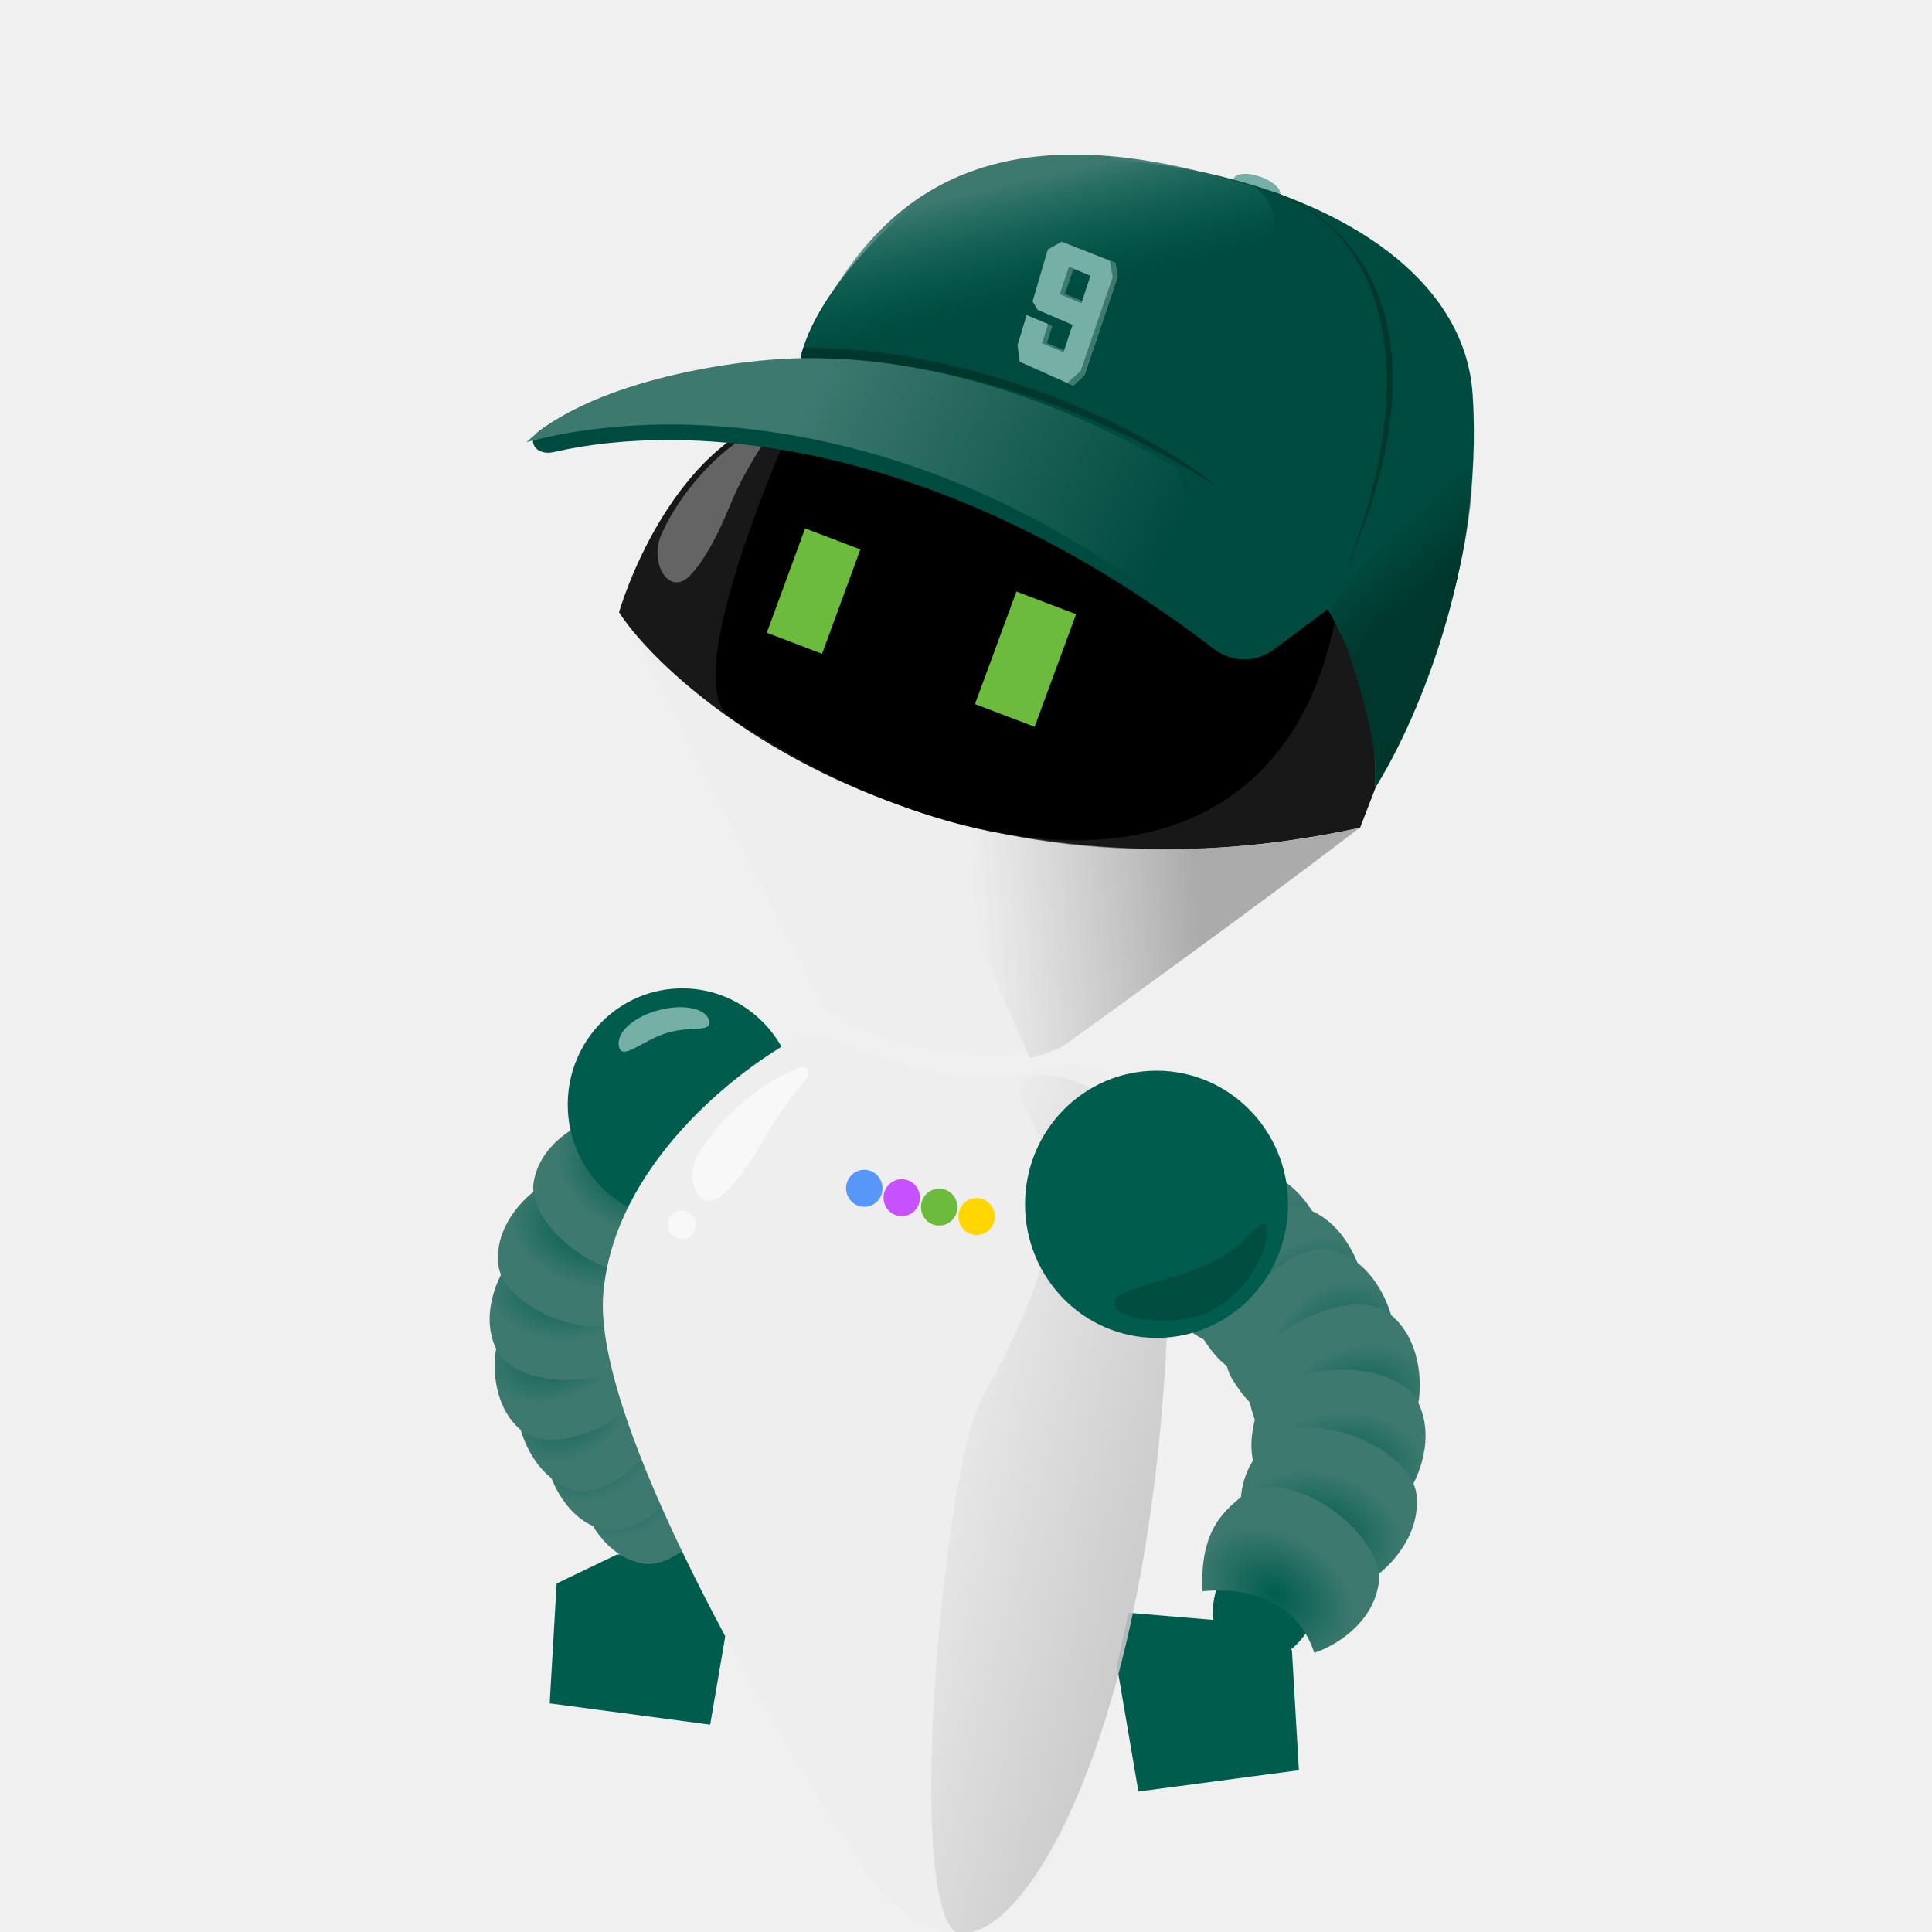
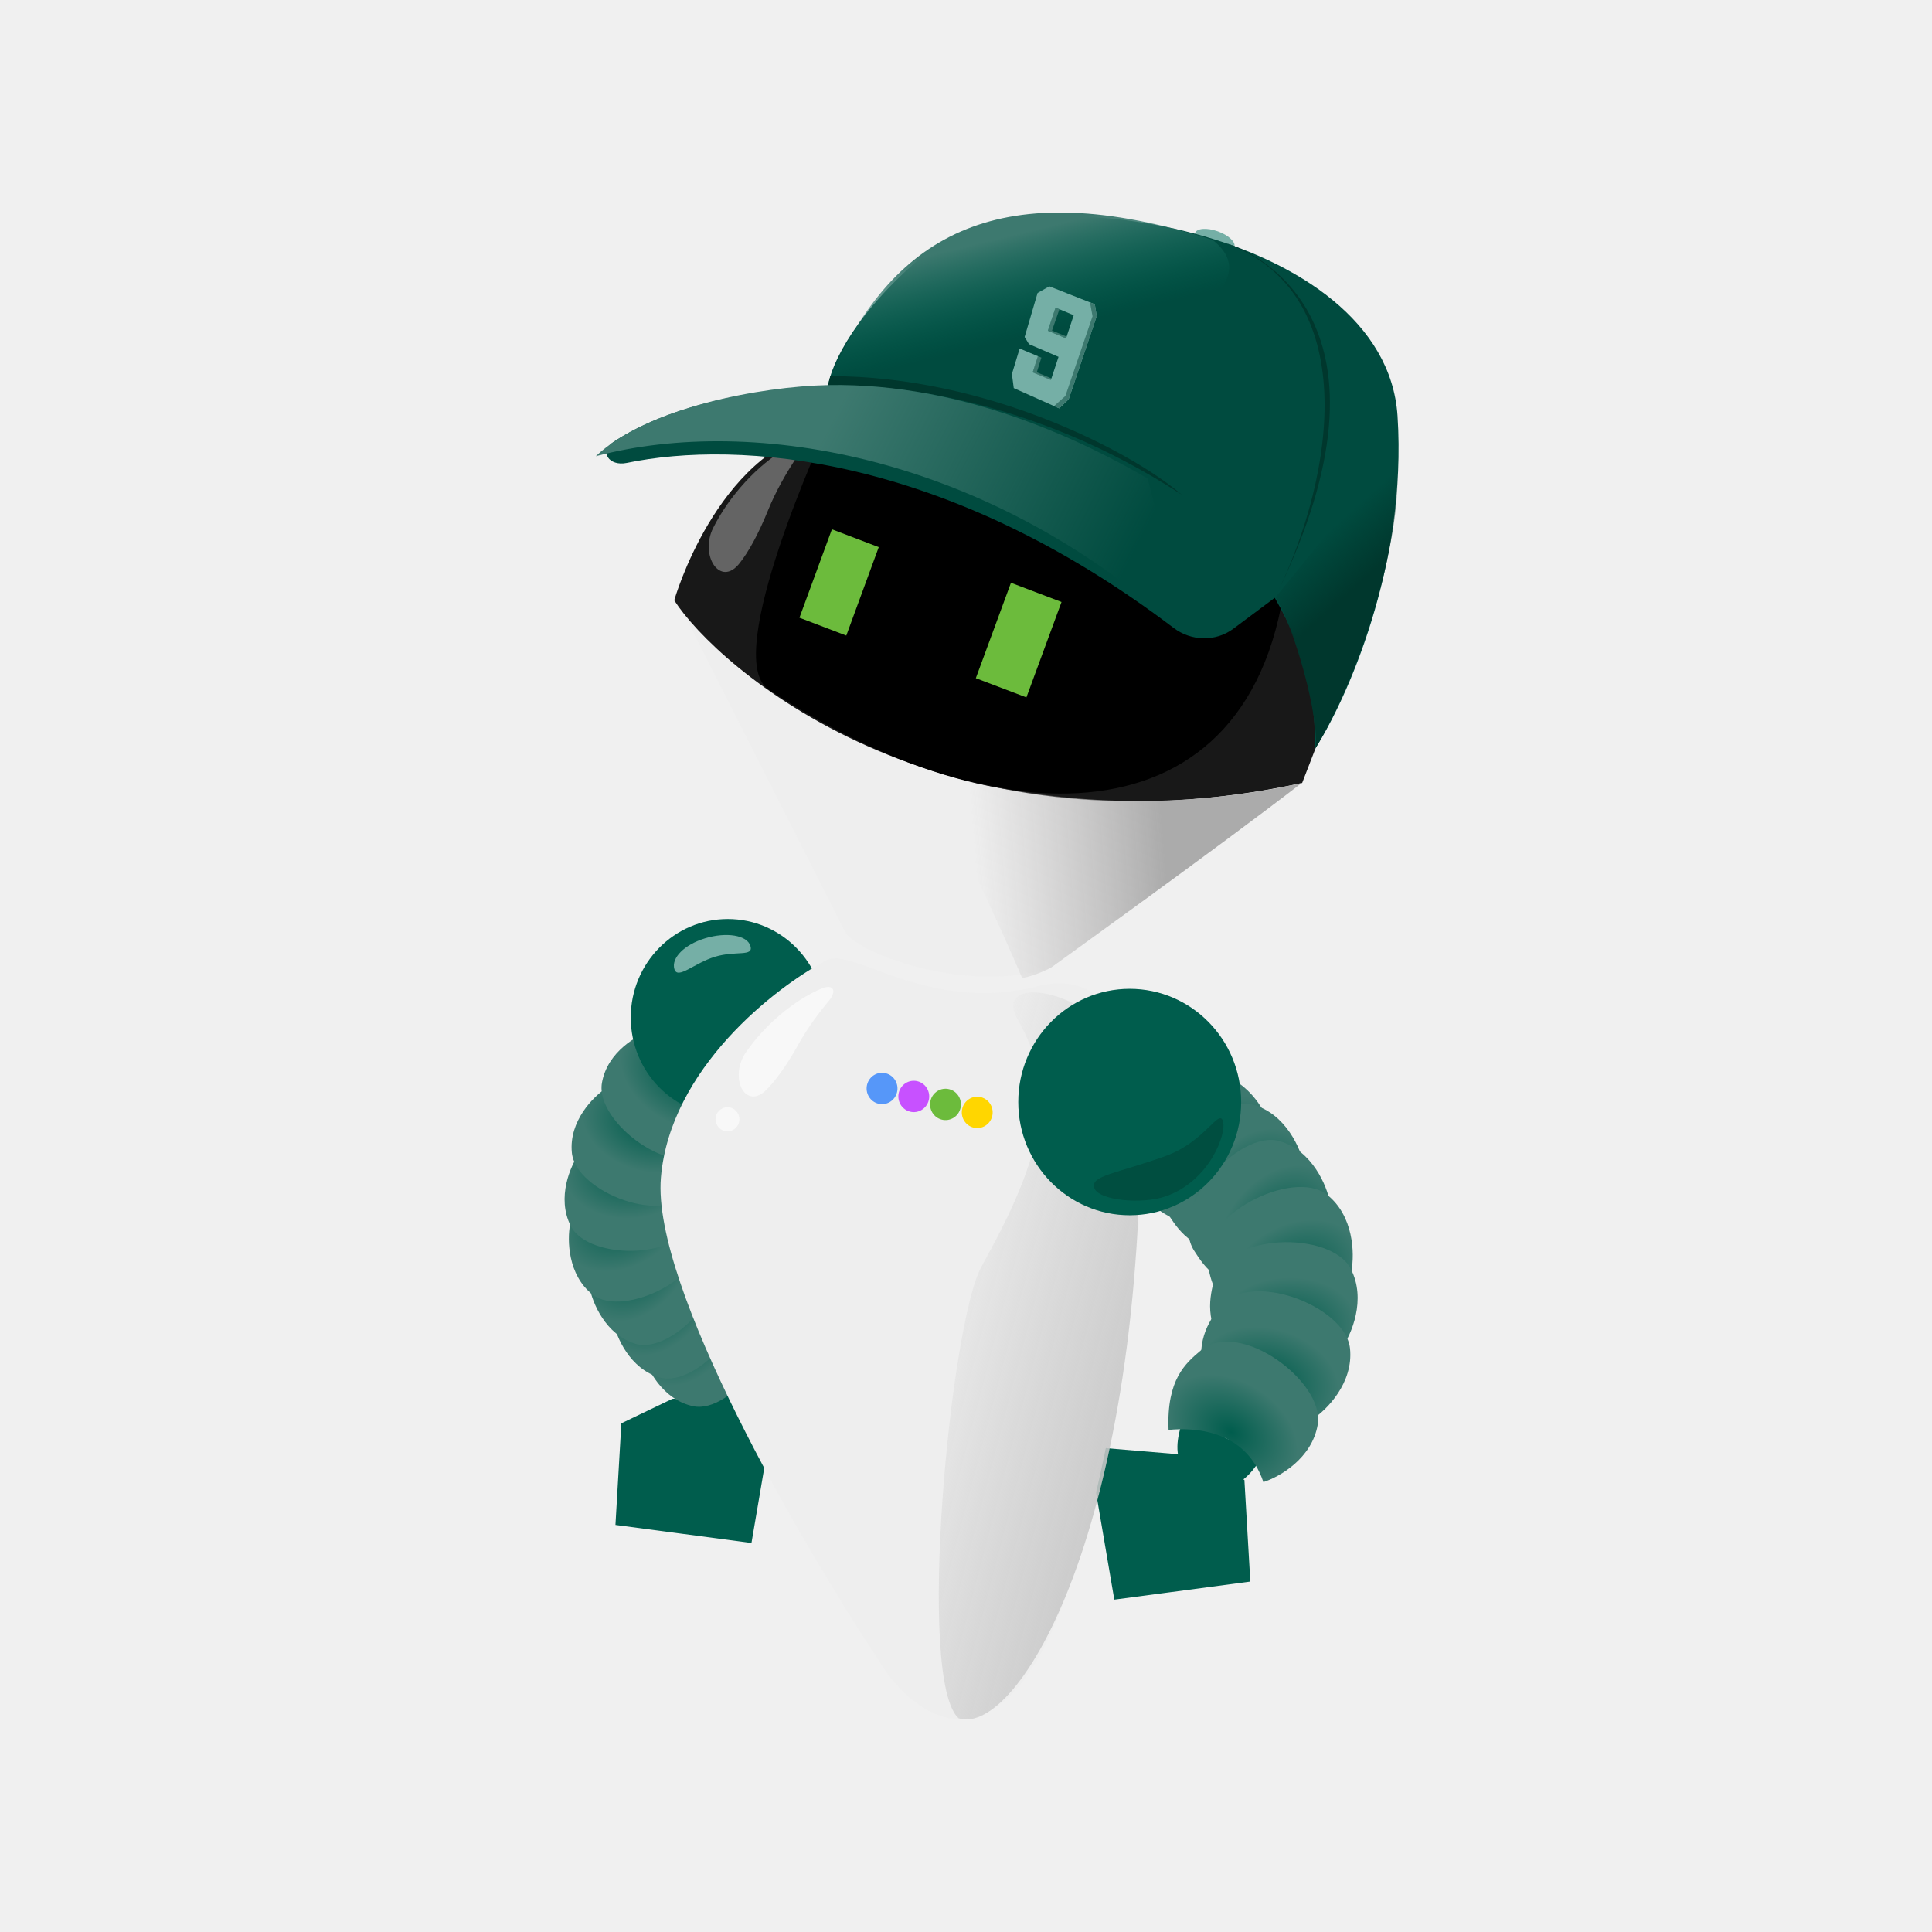
<svg xmlns="http://www.w3.org/2000/svg" width="200" height="200" viewBox="0 0 200 200" fill="none">
-   <g clip-path="url(#clip0_205_1425)">
-     <path d="M76.705 159.851L63.844 160.933L57.623 163.919L56.901 176.332L73.517 178.538L76.705 159.851Z" fill="#005D4D" />
-     <path d="M114.658 166.771L127.518 167.853L133.739 170.839L134.462 183.252L117.845 185.458L114.658 166.771Z" fill="#005D4D" />
-     <path d="M85.005 103.973L64.433 63.376L140.446 85.691L110.11 108.246C100.4 111.488 86.981 106.821 85.005 103.973Z" fill="#EEEEEE" />
-     <path d="M140.794 85.691C96.162 95.325 69.197 71.405 64.083 63.377C64.083 63.377 69.172 45.421 82.215 42.479C105.925 29.728 151.463 18.89 143.932 77.544C143.932 77.544 141.491 83.92 140.794 85.691Z" fill="#181818" />
-     <path d="M139.051 57.975C136.346 93.615 103.827 93.114 75.588 74.248C69.751 70.349 82.631 42.401 82.631 42.401L113.004 43.862L139.051 57.975Z" fill="black" />
-     <path d="M106.589 109.531C102.088 98.982 96.869 88.621 94.249 83.772C114.287 90.26 132.172 87.621 140.723 85.703C130.782 93.389 110.093 108.264 110.093 108.264C110.093 108.264 108.404 109.169 106.589 109.531Z" fill="url(#paint0_linear_205_1425)" />
-     <path d="M78.167 44.623C74.363 46.575 70.375 51.011 68.463 55.327C67.169 58.248 69.266 61.86 71.465 59.543C72.698 58.243 74.09 55.964 75.561 52.337C76.585 49.812 78.027 47.422 79.088 45.808C79.791 44.739 79.306 44.038 78.167 44.623Z" fill="#646464" />
-     <path d="M60.24 155.413C60.732 157.232 62.658 161.063 66.419 161.835C71.12 162.801 78.463 153.266 75.028 148.753C73.673 146.973 71.96 144.748 66.428 144.783C66.39 144.778 66.368 144.778 66.368 144.784C66.547 147.543 66.195 153.57 60.24 155.413Z" fill="url(#paint1_radial_205_1425)" />
-     <path d="M56.624 151.485C56.991 153.334 58.647 157.293 62.346 158.331C66.969 159.628 74.951 150.639 71.835 145.894C70.607 144.022 69.051 141.68 63.53 141.322C63.493 141.314 63.47 141.312 63.47 141.318C63.459 144.082 62.692 150.07 56.624 151.485Z" fill="url(#paint2_radial_205_1425)" />
-     <path d="M53.732 147.287C54.072 149.142 55.674 153.124 59.358 154.215C63.962 155.578 72.068 146.704 69.019 141.914C67.816 140.025 66.293 137.661 60.778 137.224C60.74 137.216 60.718 137.213 60.718 137.219C60.668 139.984 59.818 145.96 53.732 147.287Z" fill="url(#paint3_radial_205_1425)" />
-     <path d="M51.359 139.639C51.007 141.492 51.06 145.793 54.093 148.18C57.885 151.163 68.629 145.925 67.521 140.333C67.084 138.127 66.52 135.361 61.546 132.9C61.514 132.879 61.494 132.868 61.492 132.874C60.448 135.427 57.501 140.671 51.359 139.639Z" fill="url(#paint4_radial_205_1425)" />
-     <path d="M52.506 130.892C51.417 132.42 49.679 136.343 51.439 139.807C53.639 144.136 65.555 143.991 66.872 138.446C67.391 136.258 68.029 133.508 64.541 129.146C64.521 129.113 64.507 129.095 64.503 129.099C62.496 130.967 57.647 134.459 52.506 130.892Z" fill="url(#paint5_radial_205_1425)" />
-     <path d="M55.782 122.967C54.218 123.985 51.188 126.99 51.578 130.867C52.065 135.714 63.208 140.007 66.431 135.335C67.702 133.493 69.286 131.17 67.611 125.814C67.604 125.776 67.598 125.754 67.592 125.757C65.052 126.749 59.281 128.196 55.782 122.967Z" fill="url(#paint6_radial_205_1425)" />
-     <path d="M61.396 115.891C59.62 116.442 55.903 118.504 55.248 122.344C54.429 127.144 64.016 134.335 68.361 130.721C70.075 129.296 72.218 127.494 72.028 121.878C72.032 121.839 72.032 121.816 72.026 121.817C69.317 122.076 63.375 121.886 61.396 115.891Z" fill="url(#paint7_radial_205_1425)" />
-     <ellipse cx="70.623" cy="114.351" rx="11.852" ry="12.039" fill="#005D4D" />
-     <path d="M73.392 105.611C73.786 106.954 71.633 106.143 69.067 106.92C66.5 107.697 64.492 109.767 64.098 108.424C63.704 107.08 65.301 105.44 67.868 104.663C70.434 103.887 72.998 104.267 73.392 105.611Z" fill="#75AFA6" />
-     <path d="M62.455 133.912C63.571 120.594 76.402 110.653 82.679 107.347C85.852 105.676 95.23 113.927 108.481 110.535C120.95 107.343 122.429 126.474 121.383 133.912C120.337 147.962 116.292 179.39 108.481 192.708C100.671 206.026 92.209 198.257 88.955 192.708C79.657 178.658 61.339 147.229 62.455 133.912Z" fill="#EEEEEE" />
-     <ellipse rx="1.886" ry="1.913" transform="matrix(0.969832 0.243773 -0.236675 0.971589 89.4706 123.012)" fill="#5697F9" />
-     <ellipse rx="1.886" ry="1.913" transform="matrix(0.969832 0.243773 -0.236675 0.971589 93.3476 123.985)" fill="#C751FF" />
-     <ellipse rx="1.886" ry="1.913" transform="matrix(0.969832 0.243773 -0.236675 0.971589 97.2235 124.96)" fill="#6CBB3C" />
-     <ellipse rx="1.886" ry="1.913" transform="matrix(0.969832 0.243773 -0.236675 0.971589 101.099 125.934)" fill="#FFD600" />
-     <path d="M101.605 144.798C108.448 132.466 111.371 123.832 106.041 114.589C102.239 107.996 119.626 111.335 121.035 123.832C121.676 176.425 106.104 202.222 98.842 199.965C93.63 195.452 97.826 151.608 101.605 144.798Z" fill="url(#paint8_linear_205_1425)" />
-     <path d="M136.774 166.09C131.19 167.706 128.308 163.293 127.566 160.885C126.264 163.037 123.373 168.816 128.424 171.256C132.85 173.393 135.578 169.117 136.774 166.09Z" fill="#005D4D" />
-     <path d="M137.083 128.148C136.537 126.174 134.422 122.022 130.331 121.206C125.217 120.185 117.294 130.59 121.053 135.473C122.536 137.399 124.41 139.807 130.421 139.735C130.462 139.74 130.487 139.74 130.486 139.734C130.276 136.737 130.623 130.186 137.083 128.148Z" fill="url(#paint9_radial_205_1425)" />
-     <path d="M141.035 132.394C140.626 130.386 138.803 126.094 134.778 124.989C129.747 123.607 121.127 133.423 124.54 138.561C125.886 140.588 127.59 143.123 133.591 143.479C133.632 143.487 133.656 143.489 133.656 143.482C133.653 140.478 134.451 133.967 141.035 132.394Z" fill="url(#paint10_radial_205_1425)" />
-     <path d="M144.201 136.937C143.821 134.924 142.057 130.606 138.048 129.443C133.037 127.99 124.281 137.681 127.622 142.868C128.94 144.914 130.609 147.473 136.605 147.914C136.645 147.923 136.67 147.925 136.67 147.919C136.708 144.915 137.596 138.416 144.201 136.937Z" fill="url(#paint11_radial_205_1425)" />
-     <path d="M146.824 145.233C147.197 143.218 147.114 138.544 143.803 135.969C139.666 132.751 128.022 138.507 129.259 144.577C129.747 146.971 130.376 149.974 135.795 152.617C135.83 152.64 135.851 152.652 135.854 152.646C136.973 149.865 140.145 144.149 146.824 145.233Z" fill="url(#paint12_radial_205_1425)" />
-     <path d="M145.63 154.744C146.804 153.077 148.669 148.804 146.737 145.051C144.322 140.36 131.374 140.591 129.976 146.624C129.424 149.004 128.748 151.996 132.564 156.714C132.585 156.75 132.6 156.77 132.605 156.765C134.774 154.724 140.023 150.9 145.63 154.744Z" fill="url(#paint13_radial_205_1425)" />
-     <path d="M142.117 163.376C143.81 162.261 147.085 158.977 146.639 154.766C146.08 149.503 133.947 144.906 130.473 150.001C129.102 152.011 127.395 154.544 129.247 160.354C129.254 160.395 129.261 160.419 129.267 160.416C132.022 159.322 138.284 157.715 142.117 163.376Z" fill="url(#paint14_radial_205_1425)" />
-     <path d="M136.058 171.099C137.985 170.489 142.012 168.226 142.701 164.049C143.563 158.828 133.103 151.073 128.403 155.026C126.549 156.585 124.232 158.556 124.47 164.658C124.466 164.699 124.467 164.724 124.473 164.724C127.416 164.426 133.873 164.596 136.058 171.099Z" fill="url(#paint15_radial_205_1425)" />
-     <ellipse cx="119.728" cy="124.669" rx="13.616" ry="13.831" fill="#005D4D" />
-     <path d="M115.399 135.164C114.892 133.638 118.198 133.399 124.093 131.271C128.935 129.523 130.606 125.462 131.113 126.988C131.62 128.514 129.443 134.363 124.093 136.198C121.178 137.198 115.906 136.69 115.399 135.164Z" fill="#00372D" fill-opacity="0.391" />
-     <ellipse rx="2.544" ry="1.114" transform="matrix(0.942998 0.332799 -0.323616 0.946188 130.111 19.3486)" fill="#75AFA6" />
-     <path fill-rule="evenodd" clip-rule="evenodd" d="M82.874 37.146C83.29 34.533 86.242 27.997 95.255 20.632C106.919 11.1 150.941 17.963 152.446 40.84C153.65 59.142 146.175 75.664 142.287 81.638C142.604 76.688 141.42 69.874 137.448 63.069L131.834 67.262C129.997 68.633 127.468 68.57 125.649 67.175C96.823 45.051 70.776 43.677 57.33 46.8C55.517 47.221 54.371 45.653 55.88 44.564C60.279 41.39 68.677 37.877 82.874 37.146Z" fill="#004B3F" />
-     <path d="M111.02 41.891C103.947 37.958 87.609 36.073 83.228 35.922C90.99 18.557 103.986 11.145 129.838 19.334C139.347 26.808 112.579 34.576 111.02 41.891Z" fill="url(#paint16_linear_205_1425)" />
-     <path d="M126.078 50.468C107.388 38.284 89.782 36.928 82.879 37.139C82.917 36.788 83.154 35.988 83.154 35.988C102.401 35.988 120.034 45.273 126.078 50.468Z" fill="#00372D" />
-     <path d="M142.481 81.369C142.787 77.484 140.034 67.151 137.548 62.995L152.146 45.024C153.661 51.385 149.594 69.443 142.481 81.369Z" fill="url(#paint17_linear_205_1425)" />
-     <path d="M126.983 67.96C103.098 45.643 73.659 40.684 54.501 45.772C60.797 39.793 74.784 37.241 82.87 37.083C99.825 36.751 114.732 44.322 121.919 48.494L126.983 67.96Z" fill="url(#paint18_linear_205_1425)" />
-     <path d="M131.485 19.745C134.961 20.738 154.081 29.26 137.542 62.922C145.024 47.693 147.957 25.843 131.485 19.745Z" fill="#00372D" />
-     <path d="M111.138 27.815L110.233 30.422L112.023 31.16L111.953 31.376L109.725 30.439L110.657 27.618L111.138 27.815Z" fill="#3D796F" />
-     <path d="M108.937 33.725L108.376 35.519L110.191 36.279L110.108 36.498L107.868 35.536L108.455 33.528L108.937 33.725Z" fill="#3D796F" />
-     <path fill-rule="evenodd" clip-rule="evenodd" d="M109.904 25.017L115.463 27.207L115.698 28.645L112.271 38.822L111.109 39.927L105.56 37.451L105.334 35.728L106.28 32.615L108.501 33.548L107.874 35.528L110.096 36.461L111.032 33.633L107.423 32.081L106.888 31.206L108.47 25.826L109.904 25.017ZM110.664 27.615L109.727 30.443L111.948 31.376L112.885 28.548L110.664 27.615Z" fill="#75AFA6" />
-     <path d="M111.868 38.411L115.185 28.678L114.873 26.979L115.46 27.209L115.702 28.66L112.261 38.821L111.107 39.92L110.475 39.653L111.868 38.411Z" fill="#3D796F" />
-     <path d="M82.535 110.626C78.811 112.02 74.673 115.592 72.362 119.329C70.683 122.043 72.355 125.815 74.763 123.724C76.042 122.614 77.56 120.662 79.289 117.56C80.522 115.346 82.119 113.302 83.302 111.905C84.127 110.93 83.731 110.178 82.535 110.626Z" fill="#F8F8F8" />
-     <ellipse cx="70.586" cy="126.776" rx="1.453" ry="1.476" fill="#F8F8F8" />
-     <rect width="6.124" height="11.508" transform="matrix(0.934447 0.355933 -0.344573 0.938821 83.3438 54.6975)" fill="#6CBB3C" />
-     <rect width="6.61" height="12.42" transform="matrix(0.934787 0.355041 -0.345447 0.938501 105.218 61.2332)" fill="#6CBB3C" />
-   </g>
+   <path d="M80.492 143.894L69.595 144.81L64.323 147.34L63.711 157.859L77.792 159.728L80.492 143.894Z" fill="#005D4D" />
+   <path d="M112.652 149.758L123.55 150.674L128.821 153.204L129.433 163.723L115.353 165.592L112.652 149.758Z" fill="#005D4D" />
+   <path d="M87.525 96.544L70.093 62.145L134.503 81.053L108.798 100.165C100.57 102.912 89.199 98.958 87.525 96.544Z" fill="#EEEEEE" />
+   <path d="M134.798 81.053C96.979 89.217 74.13 68.948 69.797 62.145C69.797 62.145 74.109 46.93 85.161 44.437C105.252 33.632 143.84 24.448 137.458 74.15C137.458 74.15 135.389 79.552 134.798 81.053Z" fill="#181818" />
+   <path d="M133.322 57.568C131.029 87.768 103.474 87.343 79.546 71.357C74.6 68.053 85.514 44.371 85.514 44.371L111.251 45.609L133.322 57.568Z" fill="black" />
+   <path d="M105.815 101.255C102.001 92.316 97.579 83.536 95.358 79.427C112.338 84.925 127.493 82.689 134.738 81.064C126.315 87.577 108.784 100.181 108.784 100.181C108.784 100.181 107.352 100.948 105.815 101.255Z" fill="url(#paint0_linear_205_1425)" />
+   <path d="M81.395 46.434C78.475 48.058 75.482 51.337 73.828 54.645C72.4 57.502 74.554 60.829 76.542 58.329C77.46 57.175 78.468 55.391 79.522 52.791C80.325 50.812 81.431 48.931 82.304 47.577C82.998 46.501 82.513 45.811 81.395 46.434Z" fill="#646464" />
+   <path d="M66.541 140.133C66.958 141.674 68.59 144.921 71.777 145.575C75.76 146.393 81.982 138.314 79.072 134.49C77.924 132.982 76.472 131.096 71.784 131.126C71.752 131.122 71.733 131.121 71.734 131.126C71.885 133.464 71.587 138.571 66.541 140.133Z" fill="url(#paint1_radial_205_1425)" />
+   <path d="M63.476 136.804C63.787 138.372 65.19 141.726 68.324 142.606C72.242 143.705 79.005 136.088 76.365 132.067C75.324 130.48 74.006 128.496 69.328 128.193C69.296 128.186 69.277 128.184 69.277 128.189C69.267 130.532 68.618 135.606 63.476 136.804Z" fill="url(#paint2_radial_205_1425)" />
+   <path d="M61.026 133.247C61.314 134.819 62.672 138.193 65.793 139.118C69.695 140.273 76.563 132.754 73.98 128.695C72.96 127.094 71.67 125.091 66.996 124.72C66.965 124.713 66.946 124.711 66.946 124.716C66.903 127.059 66.183 132.123 61.026 133.247Z" fill="url(#paint3_radial_205_1425)" />
+   <path d="M59.015 126.767C58.717 128.337 58.761 131.981 61.332 134.004C64.545 136.532 73.649 132.093 72.71 127.355C72.34 125.486 71.862 123.142 67.647 121.057C67.621 121.038 67.603 121.029 67.602 121.034C66.717 123.198 64.219 127.641 59.015 126.767Z" fill="url(#paint4_radial_205_1425)" />
+   <path d="M59.987 119.355C59.065 120.65 57.592 123.974 59.083 126.909C60.947 130.578 71.044 130.454 72.16 125.756C72.6 123.902 73.141 121.572 70.185 117.876C70.168 117.848 70.157 117.832 70.153 117.836C68.453 119.418 64.343 122.377 59.987 119.355Z" fill="url(#paint5_radial_205_1425)" />
+   <path d="M62.763 112.639C61.438 113.502 58.87 116.048 59.2 119.334C59.614 123.441 69.056 127.078 71.787 123.12C72.864 121.559 74.206 119.591 72.786 115.052C72.781 115.02 72.775 115.001 72.77 115.003C70.618 115.844 65.728 117.071 62.763 112.639Z" fill="url(#paint6_radial_205_1425)" />
+   <path d="M67.52 106.643C66.015 107.11 62.865 108.858 62.31 112.112C61.616 116.179 69.74 122.272 73.422 119.21C74.874 118.002 76.689 116.476 76.529 111.717C76.532 111.684 76.532 111.665 76.527 111.665C74.231 111.884 69.197 111.724 67.52 106.643Z" fill="url(#paint7_radial_205_1425)" />
+   <ellipse cx="75.338" cy="105.338" rx="10.043" ry="10.202" fill="#005D4D" />
+   <path d="M77.685 97.933C78.019 99.071 76.194 98.384 74.02 99.042C71.845 99.7 70.144 101.455 69.81 100.316C69.476 99.178 70.829 97.788 73.004 97.13C75.178 96.472 77.351 96.794 77.685 97.933Z" fill="#75AFA6" />
+   <path d="M68.417 121.914C69.363 110.629 80.236 102.205 85.554 99.404C88.243 97.988 96.189 104.979 107.418 102.105C117.984 99.4 119.237 115.611 118.35 121.914C117.464 133.819 114.037 160.451 107.418 171.735C100.8 183.02 93.63 176.437 90.872 171.735C82.993 159.83 67.472 133.199 68.417 121.914Z" fill="#EEEEEE" />
+   <ellipse rx="1.599" ry="1.621" transform="matrix(0.969832 0.243773 -0.236675 0.971589 91.3093 112.678)" fill="#5697F9" />
+   <ellipse rx="1.599" ry="1.621" transform="matrix(0.969832 0.243773 -0.236675 0.971589 94.5944 113.503)" fill="#C751FF" />
+   <ellipse rx="1.599" ry="1.621" transform="matrix(0.969832 0.243773 -0.236675 0.971589 97.8786 114.328)" fill="#6CBB3C" />
+   <ellipse rx="1.599" ry="1.621" transform="matrix(0.969832 0.243773 -0.236675 0.971589 101.162 115.154)" fill="#FFD600" />
+   <path d="M101.591 131.138C107.389 120.689 109.866 113.373 105.35 105.541C102.128 99.954 116.861 102.783 118.056 113.373C118.599 157.938 105.404 179.797 99.25 177.885C94.834 174.061 98.389 136.908 101.591 131.138Z" fill="url(#paint8_linear_205_1425)" />
+   <path d="M131.392 149.18C126.66 150.55 124.218 146.81 123.589 144.77C122.487 146.593 120.036 151.49 124.317 153.557C128.067 155.369 130.378 151.745 131.392 149.18Z" fill="#005D4D" />
+   <path d="M131.654 117.029C131.191 115.357 129.399 111.839 125.932 111.147C121.599 110.283 114.885 119.099 118.071 123.237C119.327 124.869 120.915 126.909 126.009 126.848C126.044 126.852 126.064 126.853 126.064 126.847C125.885 124.308 126.18 118.756 131.654 117.029Z" fill="url(#paint9_radial_205_1425)" />
+   <path d="M135.002 120.627C134.656 118.926 133.111 115.29 129.701 114.353C125.438 113.182 118.133 121.5 121.025 125.853C122.166 127.571 123.61 129.719 128.695 130.02C128.729 130.027 128.75 130.029 128.75 130.023C128.747 127.478 129.423 121.961 135.002 120.627Z" fill="url(#paint10_radial_205_1425)" />
+   <path d="M137.685 124.477C137.363 122.771 135.868 119.113 132.471 118.127C128.225 116.896 120.805 125.108 123.637 129.503C124.754 131.236 126.168 133.405 131.248 133.779C131.282 133.786 131.303 133.788 131.303 133.783C131.335 131.237 132.088 125.731 137.685 124.477Z" fill="url(#paint11_radial_205_1425)" />
+   <path d="M139.909 131.507C140.225 129.799 140.154 125.839 137.349 123.657C133.843 120.93 123.977 125.808 125.025 130.951C125.439 132.98 125.971 135.524 130.563 137.764C130.593 137.783 130.611 137.793 130.613 137.788C131.562 135.432 134.249 130.589 139.909 131.507Z" fill="url(#paint12_radial_205_1425)" />
+   <path d="M138.897 139.566C139.892 138.153 141.473 134.533 139.835 131.353C137.789 127.378 126.817 127.573 125.632 132.685C125.165 134.702 124.592 137.237 127.825 141.236C127.844 141.266 127.856 141.283 127.86 141.279C129.699 139.549 134.146 136.309 138.897 139.566Z" fill="url(#paint13_radial_205_1425)" />
+   <path d="M135.92 146.881C137.355 145.935 140.13 143.153 139.752 139.585C139.278 135.125 128.997 131.229 126.053 135.547C124.892 137.25 123.445 139.397 125.015 144.319C125.021 144.354 125.027 144.375 125.032 144.373C127.366 143.446 132.672 142.083 135.92 146.881Z" fill="url(#paint14_radial_205_1425)" />
+   <path d="M130.786 153.424C132.419 152.908 135.831 150.99 136.415 147.451C137.145 143.027 128.282 136.456 124.299 139.805C122.728 141.126 120.765 142.796 120.967 147.967C120.964 148.002 120.964 148.023 120.969 148.022C123.463 147.77 128.934 147.914 130.786 153.424Z" fill="url(#paint15_radial_205_1425)" />
+   <ellipse cx="116.948" cy="114.082" rx="11.537" ry="11.72" fill="#005D4D" />
+   <path d="M113.28 122.975C112.851 121.682 115.652 121.48 120.647 119.676C124.75 118.195 126.166 114.754 126.596 116.047C127.025 117.34 125.181 122.296 120.647 123.851C118.177 124.698 113.71 124.268 113.28 122.975Z" fill="#00372D" fill-opacity="0.391" />
+   <ellipse rx="2.156" ry="0.944" transform="matrix(0.942998 0.332799 -0.323616 0.946188 125.747 24.8375)" fill="#75AFA6" />
+   <path fill-rule="evenodd" clip-rule="evenodd" d="M85.719 39.918C86.073 37.704 88.574 32.166 96.211 25.925C106.095 17.848 143.397 23.663 144.672 43.048C145.693 58.556 139.359 72.557 136.064 77.619C136.332 73.424 135.329 67.65 131.963 61.885L127.683 65.081C125.847 66.452 123.316 66.386 121.49 65C97.816 47.028 76.41 45.531 64.88 47.922C63.057 48.3 61.975 46.755 63.53 45.733C67.417 43.177 74.388 40.502 85.719 39.918Z" fill="#004B3F" />
+   <path d="M109.57 43.939C103.576 40.606 89.732 39.009 86.02 38.881C92.597 24.167 103.609 17.886 125.515 24.825C133.573 31.159 110.891 37.74 109.57 43.939Z" fill="url(#paint16_linear_205_1425)" />
+   <path d="M122.329 51.207C106.492 40.883 91.573 39.733 85.724 39.912C85.756 39.614 85.957 38.937 85.957 38.937C102.266 38.937 117.207 46.805 122.329 51.207Z" fill="#00372D" />
+   <path d="M136.228 77.391C136.487 74.1 134.154 65.344 132.048 61.822L144.418 46.593C145.702 51.984 142.255 67.286 136.228 77.391Z" fill="url(#paint17_linear_205_1425)" />
+   <path d="M123.096 66.029C102.857 47.119 77.911 42.916 61.678 47.228C67.013 42.162 78.865 39.999 85.716 39.865C100.083 39.583 112.715 45.999 118.805 49.534L123.096 66.029Z" fill="url(#paint18_linear_205_1425)" />
+   <path d="M126.911 25.174C129.856 26.014 146.058 33.236 132.044 61.76C138.383 48.856 140.869 30.341 126.911 25.174Z" fill="#00372D" />
+   <path d="M109.67 32.011L108.904 34.221L110.42 34.846L110.361 35.029L108.473 34.235L109.262 31.845L109.67 32.011Z" fill="#3D796F" />
+   <path d="M107.805 37.019L107.329 38.54L108.867 39.184L108.797 39.369L106.899 38.554L107.397 36.853L107.805 37.019Z" fill="#3D796F" />
+   <path fill-rule="evenodd" clip-rule="evenodd" d="M108.625 29.641L113.335 31.497L113.534 32.715L110.63 41.339L109.646 42.275L104.943 40.177L104.752 38.717L105.553 36.079L107.436 36.869L106.904 38.547L108.787 39.338L109.58 36.942L106.522 35.627L106.069 34.885L107.41 30.327L108.625 29.641ZM109.268 31.842L108.475 34.239L110.357 35.029L111.151 32.633L109.268 31.842Z" fill="#75AFA6" />
+   <path d="M110.289 40.99L113.099 32.743L112.835 31.303L113.333 31.498L113.538 32.728L110.622 41.337L109.644 42.269L109.109 42.043L110.289 40.99Z" fill="#3D796F" />
+   <path d="M85.077 102.322C82.228 103.503 79.153 106.115 77.221 108.93C75.415 111.56 77.164 115.05 79.39 112.766C80.352 111.778 81.454 110.26 82.681 108.058C83.644 106.33 84.867 104.725 85.837 103.557C86.654 102.575 86.258 101.833 85.077 102.322Z" fill="#F8F8F8" />
+   <ellipse cx="75.308" cy="115.867" rx="1.232" ry="1.251" fill="#F8F8F8" />
+   <rect width="5.19" height="9.752" transform="matrix(0.934447 0.355933 -0.344573 0.938821 86.1182 54.7908)" fill="#6CBB3C" />
+   <rect width="5.601" height="10.524" transform="matrix(0.934787 0.355041 -0.345447 0.938501 104.653 60.3289)" fill="#6CBB3C" />
  <defs>
-     <linearGradient id="paint0_linear_205_1425" x1="138.997" y1="88.582" x2="92.851" y2="92.195" gradientUnits="userSpaceOnUse">
+     <linearGradient id="paint0_linear_205_1425" x1="133.276" y1="83.504" x2="94.174" y2="86.564" gradientUnits="userSpaceOnUse">
      <stop offset="0.333" stop-color="#ABABAB" />
      <stop offset="0.833" stop-color="#B9B7B7" stop-opacity="0" />
    </linearGradient>
-     <radialGradient id="paint1_radial_205_1425" cx="0" cy="0" r="1" gradientUnits="userSpaceOnUse" gradientTransform="translate(65.8911 151.919) rotate(35.2195) scale(7.26381 10.5106)">
+     <radialGradient id="paint1_radial_205_1425" cx="0" cy="0" r="1" gradientUnits="userSpaceOnUse" gradientTransform="translate(71.3295 137.172) rotate(35.2195) scale(6.15506 8.90625)">
      <stop stop-color="#005D4D" />
      <stop offset="0.776" stop-color="#3D796F" />
    </radialGradient>
-     <radialGradient id="paint2_radial_205_1425" cx="0" cy="0" r="1" gradientUnits="userSpaceOnUse" gradientTransform="translate(62.5028 148.402) rotate(39.2513) scale(7.2715 10.4995)">
+     <radialGradient id="paint2_radial_205_1425" cx="0" cy="0" r="1" gradientUnits="userSpaceOnUse" gradientTransform="translate(68.4574 134.192) rotate(39.2513) scale(6.16158 8.89684)">
      <stop stop-color="#005D4D" />
      <stop offset="0.776" stop-color="#3D796F" />
    </radialGradient>
-     <radialGradient id="paint3_radial_205_1425" cx="0" cy="0" r="1" gradientUnits="userSpaceOnUse" gradientTransform="translate(59.6524 144.289) rotate(40.0608) scale(7.27308 10.4972)">
+     <radialGradient id="paint3_radial_205_1425" cx="0" cy="0" r="1" gradientUnits="userSpaceOnUse" gradientTransform="translate(66.0427 130.707) rotate(40.0608) scale(6.16292 8.89491)">
      <stop stop-color="#005D4D" />
      <stop offset="0.776" stop-color="#3D796F" />
    </radialGradient>
-     <radialGradient id="paint4_radial_205_1425" cx="0" cy="0" r="1" gradientUnits="userSpaceOnUse" gradientTransform="translate(57.9495 139.054) rotate(61.5025) scale(7.31415 10.4383)">
+     <radialGradient id="paint4_radial_205_1425" cx="0" cy="0" r="1" gradientUnits="userSpaceOnUse" gradientTransform="translate(64.5998 126.271) rotate(61.5025) scale(6.19772 8.84496)">
      <stop stop-color="#005D4D" />
      <stop offset="0.776" stop-color="#3D796F" />
    </radialGradient>
-     <radialGradient id="paint5_radial_205_1425" cx="0" cy="0" r="1" gradientUnits="userSpaceOnUse" gradientTransform="translate(58.7248 133.185) rotate(86.1325) scale(7.34009 10.4014)">
+     <radialGradient id="paint5_radial_205_1425" cx="0" cy="0" r="1" gradientUnits="userSpaceOnUse" gradientTransform="translate(65.2566 121.298) rotate(86.1325) scale(6.2197 8.8137)">
      <stop stop-color="#005D4D" />
      <stop offset="0.776" stop-color="#3D796F" />
    </radialGradient>
-     <radialGradient id="paint6_radial_205_1425" cx="0" cy="0" r="1" gradientUnits="userSpaceOnUse" gradientTransform="translate(60.7432 127.412) rotate(107.275) scale(7.33034 10.4152)">
+     <radialGradient id="paint6_radial_205_1425" cx="0" cy="0" r="1" gradientUnits="userSpaceOnUse" gradientTransform="translate(66.9668 116.406) rotate(107.275) scale(6.21143 8.82543)">
      <stop stop-color="#005D4D" />
      <stop offset="0.776" stop-color="#3D796F" />
    </radialGradient>
-     <radialGradient id="paint7_radial_205_1425" cx="0" cy="0" r="1" gradientUnits="userSpaceOnUse" gradientTransform="translate(64.9915 121.532) rotate(122.789) scale(7.30657 10.4491)">
+     <radialGradient id="paint7_radial_205_1425" cx="0" cy="0" r="1" gradientUnits="userSpaceOnUse" gradientTransform="translate(70.5664 111.423) rotate(122.789) scale(6.1913 8.85413)">
      <stop stop-color="#005D4D" />
      <stop offset="0.776" stop-color="#3D796F" />
    </radialGradient>
-     <linearGradient id="paint8_linear_205_1425" x1="127.521" y1="154.639" x2="95.171" y2="146.176" gradientUnits="userSpaceOnUse">
+     <linearGradient id="paint8_linear_205_1425" x1="123.551" y1="139.477" x2="96.139" y2="132.306" gradientUnits="userSpaceOnUse">
      <stop offset="0.102" stop-color="#C8C8C8" />
      <stop offset="1" stop-color="#C4C4C4" stop-opacity="0" />
    </linearGradient>
-     <radialGradient id="paint9_radial_205_1425" cx="0" cy="0" r="1" gradientUnits="userSpaceOnUse" gradientTransform="translate(130.962 131.978) rotate(-145.098) scale(7.8923 11.4219)">
+     <radialGradient id="paint9_radial_205_1425" cx="0" cy="0" r="1" gradientUnits="userSpaceOnUse" gradientTransform="translate(126.468 120.275) rotate(-145.098) scale(6.68762 9.67842)">
      <stop stop-color="#005D4D" />
      <stop offset="0.776" stop-color="#3D796F" />
    </radialGradient>
-     <radialGradient id="paint10_radial_205_1425" cx="0" cy="0" r="1" gradientUnits="userSpaceOnUse" gradientTransform="translate(134.666 135.779) rotate(-141.065) scale(7.90063 11.4098)">
+     <radialGradient id="paint10_radial_205_1425" cx="0" cy="0" r="1" gradientUnits="userSpaceOnUse" gradientTransform="translate(129.605 123.496) rotate(-141.065) scale(6.69467 9.66822)">
      <stop stop-color="#005D4D" />
      <stop offset="0.776" stop-color="#3D796F" />
    </radialGradient>
-     <radialGradient id="paint11_radial_205_1425" cx="0" cy="0" r="1" gradientUnits="userSpaceOnUse" gradientTransform="translate(137.786 140.231) rotate(-140.255) scale(7.90234 11.4073)">
+     <radialGradient id="paint11_radial_205_1425" cx="0" cy="0" r="1" gradientUnits="userSpaceOnUse" gradientTransform="translate(132.249 127.268) rotate(-140.255) scale(6.69613 9.66613)">
      <stop stop-color="#005D4D" />
      <stop offset="0.776" stop-color="#3D796F" />
    </radialGradient>
-     <radialGradient id="paint12_radial_205_1425" cx="0" cy="0" r="1" gradientUnits="userSpaceOnUse" gradientTransform="translate(139.667 145.908) rotate(-118.81) scale(7.94706 11.3431)">
+     <radialGradient id="paint12_radial_205_1425" cx="0" cy="0" r="1" gradientUnits="userSpaceOnUse" gradientTransform="translate(133.844 132.079) rotate(-118.81) scale(6.73402 9.61173)">
      <stop stop-color="#005D4D" />
      <stop offset="0.776" stop-color="#3D796F" />
    </radialGradient>
-     <radialGradient id="paint13_radial_205_1425" cx="0" cy="0" r="1" gradientUnits="userSpaceOnUse" gradientTransform="translate(138.859 152.29) rotate(-94.178) scale(7.97573 11.3024)">
+     <radialGradient id="paint13_radial_205_1425" cx="0" cy="0" r="1" gradientUnits="userSpaceOnUse" gradientTransform="translate(133.16 137.487) rotate(-94.178) scale(6.75832 9.57718)">
      <stop stop-color="#005D4D" />
      <stop offset="0.776" stop-color="#3D796F" />
    </radialGradient>
-     <radialGradient id="paint14_radial_205_1425" cx="0" cy="0" r="1" gradientUnits="userSpaceOnUse" gradientTransform="translate(136.7 158.576) rotate(-73.0364) scale(7.96561 11.3167)">
+     <radialGradient id="paint14_radial_205_1425" cx="0" cy="0" r="1" gradientUnits="userSpaceOnUse" gradientTransform="translate(131.33 142.813) rotate(-73.0364) scale(6.74974 9.58935)">
      <stop stop-color="#005D4D" />
      <stop offset="0.776" stop-color="#3D796F" />
    </radialGradient>
-     <radialGradient id="paint15_radial_205_1425" cx="0" cy="0" r="1" gradientUnits="userSpaceOnUse" gradientTransform="translate(132.119 164.991) rotate(-57.5239) scale(7.94003 11.3532)">
+     <radialGradient id="paint15_radial_205_1425" cx="0" cy="0" r="1" gradientUnits="userSpaceOnUse" gradientTransform="translate(127.448 148.249) rotate(-57.5239) scale(6.72806 9.62025)">
      <stop stop-color="#005D4D" />
      <stop offset="0.776" stop-color="#3D796F" />
    </radialGradient>
-     <linearGradient id="paint16_linear_205_1425" x1="112.24" y1="16" x2="115.538" y2="29.537" gradientUnits="userSpaceOnUse">
+     <linearGradient id="paint16_linear_205_1425" x1="110.603" y1="22" x2="113.398" y2="33.47" gradientUnits="userSpaceOnUse">
      <stop offset="0.077" stop-color="#3D796F" />
      <stop offset="0.965" stop-color="#006857" stop-opacity="0" />
    </linearGradient>
-     <linearGradient id="paint17_linear_205_1425" x1="141.524" y1="57.099" x2="147.599" y2="63.858" gradientUnits="userSpaceOnUse">
+     <linearGradient id="paint17_linear_205_1425" x1="135.417" y1="56.826" x2="140.565" y2="62.553" gradientUnits="userSpaceOnUse">
      <stop stop-color="#00372D" stop-opacity="0" />
      <stop offset="0.309" stop-color="#00372D" stop-opacity="0.391" />
      <stop offset="0.478" stop-color="#00372D" stop-opacity="0.598" />
      <stop offset="0.809" stop-color="#00372D" />
      <stop offset="1" stop-color="#00372D" />
    </linearGradient>
-     <linearGradient id="paint18_linear_205_1425" x1="85.533" y1="37.072" x2="121.384" y2="55.347" gradientUnits="userSpaceOnUse">
+     <linearGradient id="paint18_linear_205_1425" x1="87.973" y1="39.856" x2="118.352" y2="55.341" gradientUnits="userSpaceOnUse">
      <stop stop-color="#3D796F" />
      <stop offset="1" stop-color="#3D796F" stop-opacity="0" />
    </linearGradient>
-     <clipPath id="clip0_205_1425">
-       <rect width="200" height="200" fill="white" />
-     </clipPath>
  </defs>
</svg>
